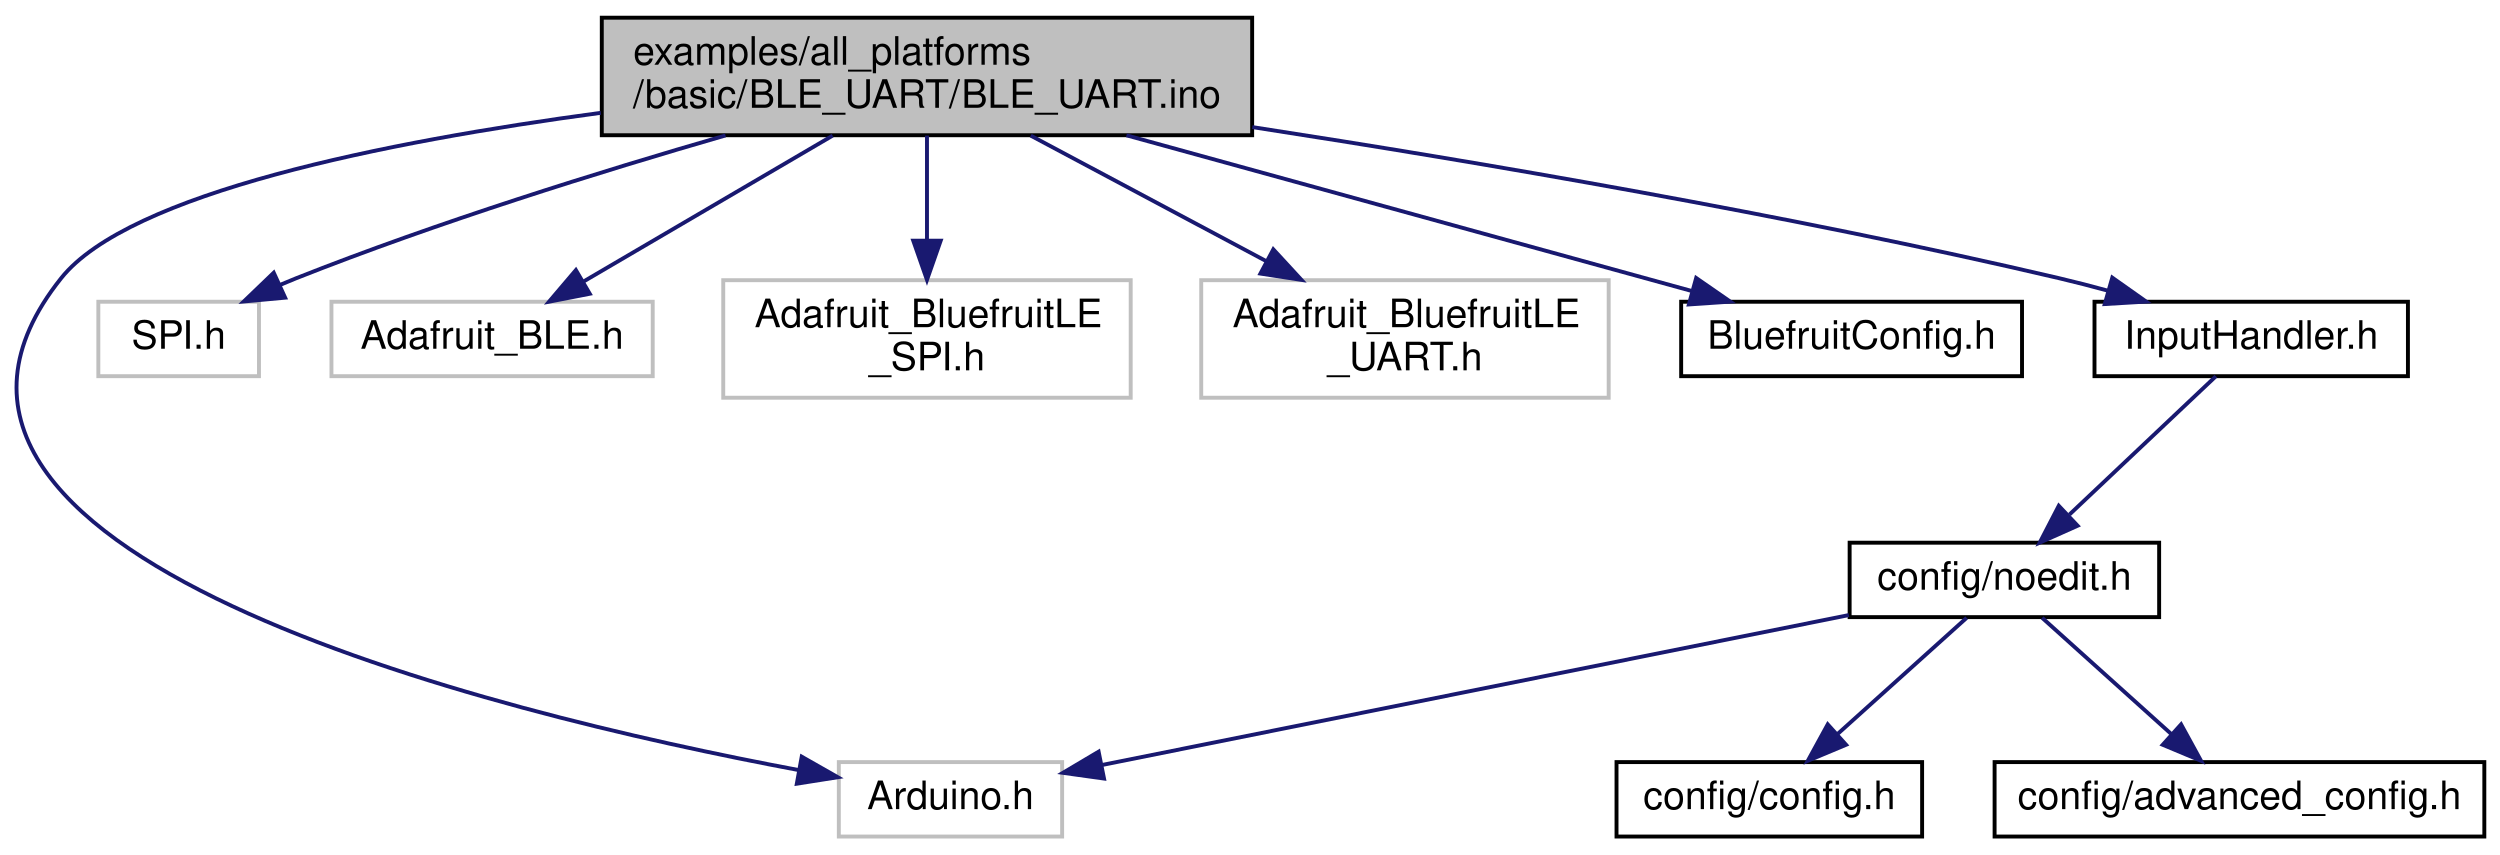
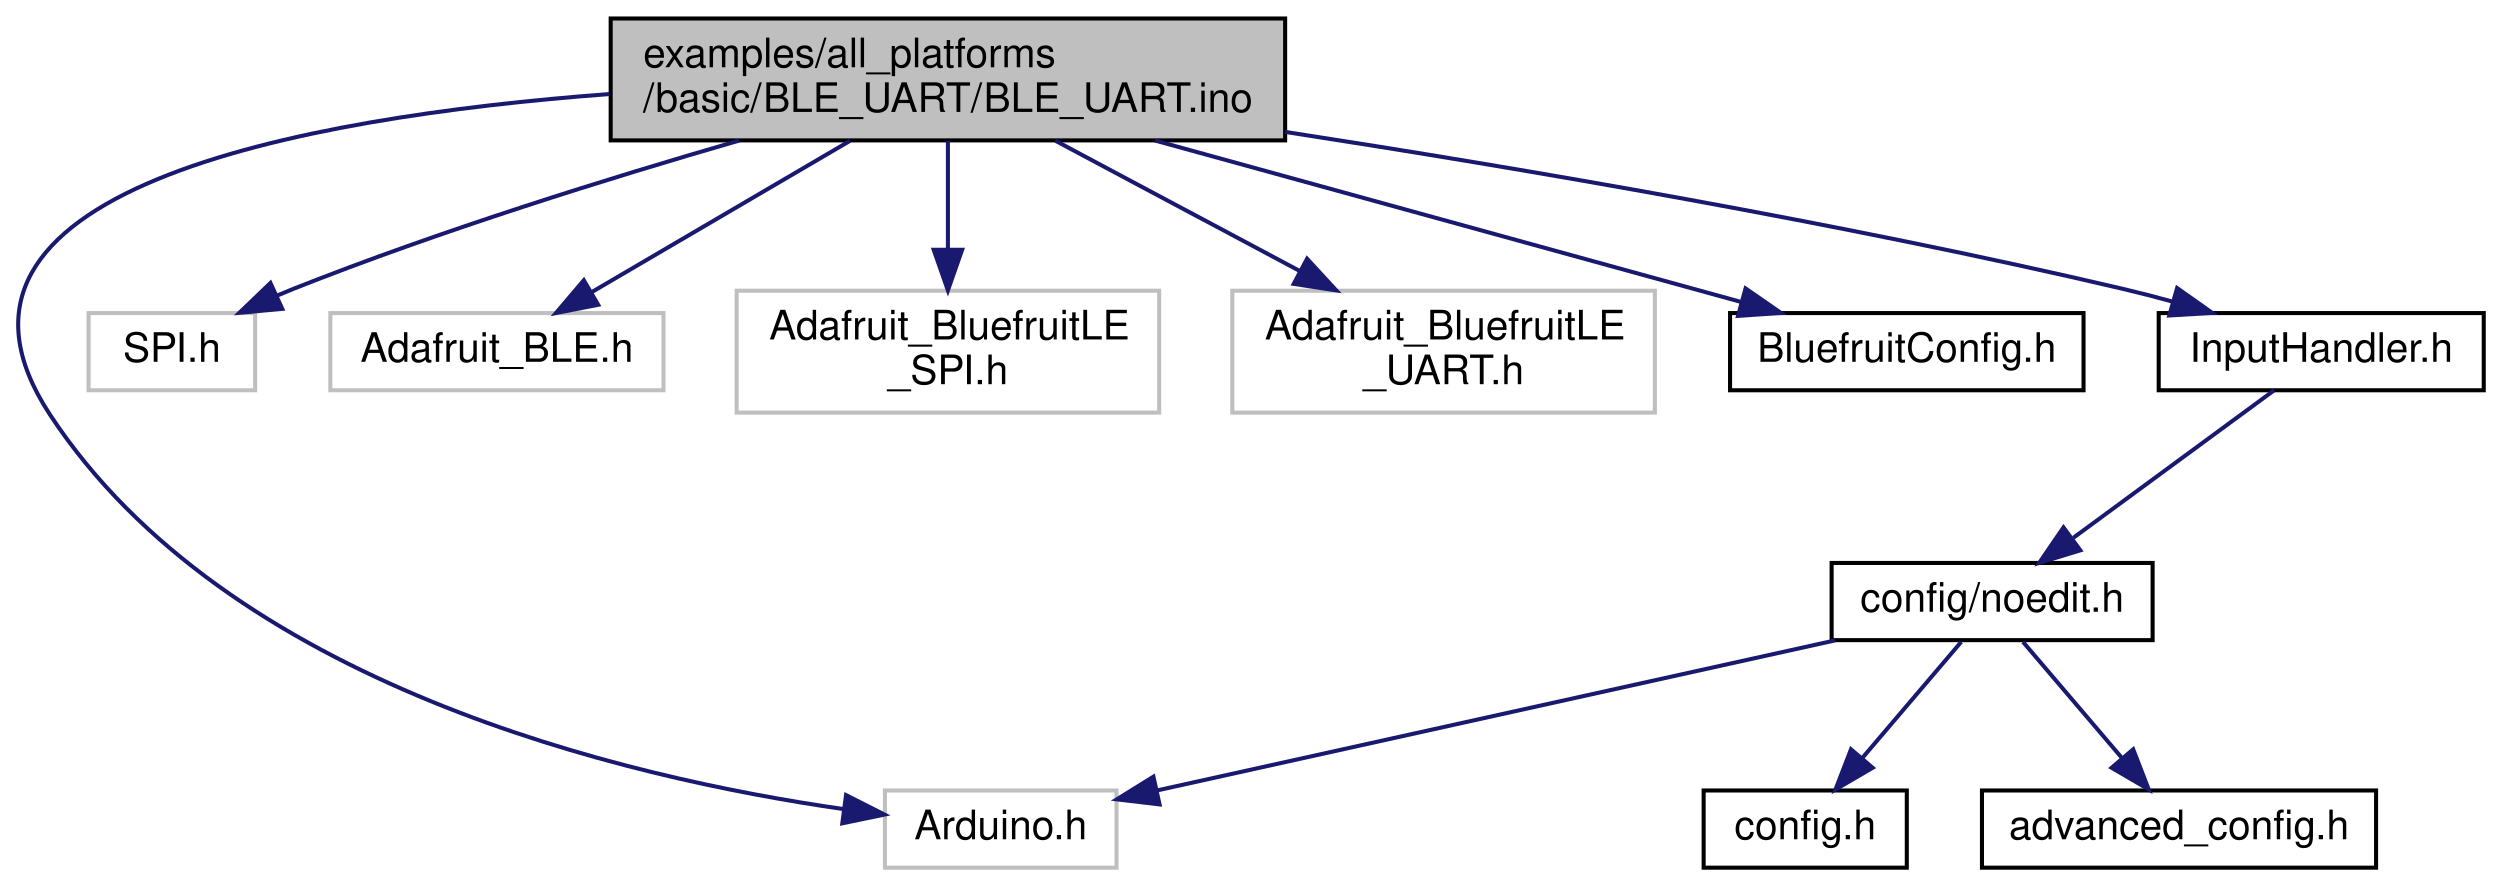
- <svg xmlns="http://www.w3.org/2000/svg" xmlns:xlink="http://www.w3.org/1999/xlink" width="638pt" height="218pt" viewBox="0.00 0.00 638.10 218.00">
+ <svg xmlns="http://www.w3.org/2000/svg" xmlns:xlink="http://www.w3.org/1999/xlink" width="615pt" height="218pt" viewBox="0.00 0.00 615.30 218.00">
  <g id="graph0" class="graph" transform="scale(1 1) rotate(0) translate(4 214)">
    <g id="node1" class="node">
      <g id="a_node1">
        <a xlink:title=" ">
-           <polygon fill="#bfbfbf" stroke="black" points="149.6,-179.5 149.6,-209.5 315.6,-209.5 315.6,-179.5 149.6,-179.5" />
-           <text text-anchor="start" x="157.6" y="-197.5" font-family="Helvetica,sans-Serif" font-size="10.00">examples/all_platforms</text>
-           <text text-anchor="middle" x="232.6" y="-186.5" font-family="Helvetica,sans-Serif" font-size="10.00">/basic/BLE_UART/BLE_UART.ino</text>
+           <polygon fill="#bfbfbf" stroke="black" points="146.3,-179.5 146.3,-209.5 312.3,-209.5 312.3,-179.5 146.3,-179.5" />
+           <text text-anchor="start" x="154.3" y="-197.5" font-family="Helvetica,sans-Serif" font-size="10.00">examples/all_platforms</text>
+           <text text-anchor="middle" x="229.3" y="-186.5" font-family="Helvetica,sans-Serif" font-size="10.00">/basic/BLE_UART/BLE_UART.ino</text>
        </a>
      </g>
    </g>
    <g id="node2" class="node">
      <g id="a_node2">
        <a xlink:title=" ">
-           <polygon fill="none" stroke="#bfbfbf" points="210.1,-0.5 210.1,-19.5 267.1,-19.5 267.1,-0.5 210.1,-0.5" />
-           <text text-anchor="middle" x="238.6" y="-7.5" font-family="Helvetica,sans-Serif" font-size="10.00">Arduino.h</text>
+           <polygon fill="none" stroke="#bfbfbf" points="213.8,-0.5 213.8,-19.5 270.8,-19.5 270.8,-0.5 213.8,-0.5" />
+           <text text-anchor="middle" x="242.3" y="-7.5" font-family="Helvetica,sans-Serif" font-size="10.00">Arduino.h</text>
        </a>
      </g>
    </g>
    <g id="edge1" class="edge">
-       <path fill="none" stroke="midnightblue" d="M149.35,-185.22C94.19,-177.81 28.9,-164.7 11.6,-143 -44.56,-72.55 121.27,-32.21 199.82,-17.47" />
-       <polygon fill="midnightblue" stroke="midnightblue" points="200.63,-20.88 209.84,-15.64 199.38,-13.99 200.63,-20.88" />
+       <path fill="none" stroke="midnightblue" d="M146,-190.91C69.16,-185.12 -27.93,-167.1 8.3,-112 51.92,-45.66 149.35,-22.7 203.73,-14.9" />
+       <polygon fill="midnightblue" stroke="midnightblue" points="204.23,-18.36 213.68,-13.57 203.31,-11.42 204.23,-18.36" />
    </g>
    <g id="node3" class="node">
      <g id="a_node3">
        <a xlink:title=" ">
-           <polygon fill="none" stroke="#bfbfbf" points="21.1,-118 21.1,-137 62.1,-137 62.1,-118 21.1,-118" />
-           <text text-anchor="middle" x="41.6" y="-125" font-family="Helvetica,sans-Serif" font-size="10.00">SPI.h</text>
+           <polygon fill="none" stroke="#bfbfbf" points="17.8,-118 17.8,-137 58.8,-137 58.8,-118 17.8,-118" />
+           <text text-anchor="middle" x="38.3" y="-125" font-family="Helvetica,sans-Serif" font-size="10.00">SPI.h</text>
        </a>
      </g>
    </g>
    <g id="edge2" class="edge">
-       <path fill="none" stroke="midnightblue" d="M181.18,-179.45C149.24,-170.22 107.55,-157.24 71.6,-143 70.23,-142.45 68.82,-141.87 67.41,-141.27" />
-       <polygon fill="midnightblue" stroke="midnightblue" points="68.78,-138.04 58.23,-137.07 65.87,-144.41 68.78,-138.04" />
+       <path fill="none" stroke="midnightblue" d="M177.88,-179.45C145.93,-170.22 104.25,-157.24 68.3,-143 66.92,-142.45 65.52,-141.87 64.11,-141.27" />
+       <polygon fill="midnightblue" stroke="midnightblue" points="65.47,-138.04 54.92,-137.07 62.56,-144.41 65.47,-138.04" />
    </g>
    <g id="node4" class="node">
      <g id="a_node4">
        <a xlink:title=" ">
-           <polygon fill="none" stroke="#bfbfbf" points="80.6,-118 80.6,-137 162.6,-137 162.6,-118 80.6,-118" />
-           <text text-anchor="middle" x="121.6" y="-125" font-family="Helvetica,sans-Serif" font-size="10.00">Adafruit_BLE.h</text>
+           <polygon fill="none" stroke="#bfbfbf" points="77.3,-118 77.3,-137 159.3,-137 159.3,-118 77.3,-118" />
+           <text text-anchor="middle" x="118.3" y="-125" font-family="Helvetica,sans-Serif" font-size="10.00">Adafruit_BLE.h</text>
        </a>
      </g>
    </g>
    <g id="edge3" class="edge">
-       <path fill="none" stroke="midnightblue" d="M208.52,-179.4C189.64,-168.34 163.55,-153.06 144.88,-142.13" />
-       <polygon fill="midnightblue" stroke="midnightblue" points="146.53,-139.04 136.13,-137.01 142.99,-145.08 146.53,-139.04" />
+       <path fill="none" stroke="midnightblue" d="M205.21,-179.4C186.34,-168.34 160.24,-153.06 141.58,-142.13" />
+       <polygon fill="midnightblue" stroke="midnightblue" points="143.22,-139.04 132.83,-137.01 139.69,-145.08 143.22,-139.04" />
    </g>
    <g id="node5" class="node">
      <g id="a_node5">
        <a xlink:title=" ">
-           <polygon fill="none" stroke="#bfbfbf" points="180.6,-112.5 180.6,-142.5 284.6,-142.5 284.6,-112.5 180.6,-112.5" />
-           <text text-anchor="start" x="188.6" y="-130.5" font-family="Helvetica,sans-Serif" font-size="10.00">Adafruit_BluefruitLE</text>
-           <text text-anchor="middle" x="232.6" y="-119.5" font-family="Helvetica,sans-Serif" font-size="10.00">_SPI.h</text>
+           <polygon fill="none" stroke="#bfbfbf" points="177.3,-112.5 177.3,-142.5 281.3,-142.5 281.3,-112.5 177.3,-112.5" />
+           <text text-anchor="start" x="185.3" y="-130.5" font-family="Helvetica,sans-Serif" font-size="10.00">Adafruit_BluefruitLE</text>
+           <text text-anchor="middle" x="229.3" y="-119.5" font-family="Helvetica,sans-Serif" font-size="10.00">_SPI.h</text>
        </a>
      </g>
    </g>
    <g id="edge4" class="edge">
-       <path fill="none" stroke="midnightblue" d="M232.6,-179.4C232.6,-171.64 232.6,-161.81 232.6,-152.86" />
-       <polygon fill="midnightblue" stroke="midnightblue" points="236.1,-152.58 232.6,-142.58 229.1,-152.58 236.1,-152.58" />
+       <path fill="none" stroke="midnightblue" d="M229.3,-179.4C229.3,-171.64 229.3,-161.81 229.3,-152.86" />
+       <polygon fill="midnightblue" stroke="midnightblue" points="232.8,-152.58 229.3,-142.58 225.8,-152.58 232.8,-152.58" />
    </g>
    <g id="node6" class="node">
      <g id="a_node6">
        <a xlink:title=" ">
-           <polygon fill="none" stroke="#bfbfbf" points="302.6,-112.5 302.6,-142.5 406.6,-142.5 406.6,-112.5 302.6,-112.5" />
-           <text text-anchor="start" x="310.6" y="-130.5" font-family="Helvetica,sans-Serif" font-size="10.00">Adafruit_BluefruitLE</text>
-           <text text-anchor="middle" x="354.6" y="-119.5" font-family="Helvetica,sans-Serif" font-size="10.00">_UART.h</text>
+           <polygon fill="none" stroke="#bfbfbf" points="299.3,-112.5 299.3,-142.5 403.3,-142.5 403.3,-112.5 299.3,-112.5" />
+           <text text-anchor="start" x="307.3" y="-130.5" font-family="Helvetica,sans-Serif" font-size="10.00">Adafruit_BluefruitLE</text>
+           <text text-anchor="middle" x="351.3" y="-119.5" font-family="Helvetica,sans-Serif" font-size="10.00">_UART.h</text>
        </a>
      </g>
    </g>
    <g id="edge5" class="edge">
-       <path fill="none" stroke="midnightblue" d="M259.08,-179.4C276.66,-170.03 299.96,-157.62 319.14,-147.39" />
-       <polygon fill="midnightblue" stroke="midnightblue" points="321,-150.37 328.18,-142.58 317.71,-144.19 321,-150.37" />
+       <path fill="none" stroke="midnightblue" d="M255.77,-179.4C273.36,-170.03 296.65,-157.62 315.83,-147.39" />
+       <polygon fill="midnightblue" stroke="midnightblue" points="317.7,-150.37 324.88,-142.58 314.41,-144.19 317.7,-150.37" />
    </g>
    <g id="node7" class="node">
      <g id="a_node7">
        <a xlink:href="../../d2/df9/_bluefruit_config_8h.html" target="_top" xlink:title=" ">
-           <polygon fill="none" stroke="black" points="425.1,-118 425.1,-137 512.1,-137 512.1,-118 425.1,-118" />
-           <text text-anchor="middle" x="468.6" y="-125" font-family="Helvetica,sans-Serif" font-size="10.00">BluefruitConfig.h</text>
+           <polygon fill="none" stroke="black" points="421.8,-118 421.8,-137 508.8,-137 508.8,-118 421.8,-118" />
+           <text text-anchor="middle" x="465.3" y="-125" font-family="Helvetica,sans-Serif" font-size="10.00">BluefruitConfig.h</text>
        </a>
      </g>
    </g>
    <g id="edge6" class="edge">
-       <path fill="none" stroke="midnightblue" d="M283.52,-179.48C326.74,-167.57 387.94,-150.72 427.95,-139.7" />
-       <polygon fill="midnightblue" stroke="midnightblue" points="428.93,-143.06 437.64,-137.03 427.07,-136.31 428.93,-143.06" />
+       <path fill="none" stroke="midnightblue" d="M280.22,-179.48C323.44,-167.57 384.64,-150.72 424.64,-139.7" />
+       <polygon fill="midnightblue" stroke="midnightblue" points="425.62,-143.06 434.33,-137.03 423.76,-136.31 425.62,-143.06" />
    </g>
    <g id="node8" class="node">
      <g id="a_node8">
        <a xlink:href="../../df/dec/_input_handler_8h.html" target="_top" xlink:title="InputHandler library header file.">
-           <polygon fill="none" stroke="black" points="530.6,-118 530.6,-137 610.6,-137 610.6,-118 530.6,-118" />
-           <text text-anchor="middle" x="570.6" y="-125" font-family="Helvetica,sans-Serif" font-size="10.00">InputHandler.h</text>
+           <polygon fill="none" stroke="black" points="527.3,-118 527.3,-137 607.3,-137 607.3,-118 527.3,-118" />
+           <text text-anchor="middle" x="567.3" y="-125" font-family="Helvetica,sans-Serif" font-size="10.00">InputHandler.h</text>
        </a>
      </g>
    </g>
    <g id="edge7" class="edge">
-       <path fill="none" stroke="midnightblue" d="M315.64,-181.58C373.68,-172.62 452.8,-159.14 521.6,-143 525.68,-142.04 529.93,-140.95 534.14,-139.79" />
-       <polygon fill="midnightblue" stroke="midnightblue" points="535.14,-143.15 543.79,-137.04 533.22,-136.41 535.14,-143.15" />
+       <path fill="none" stroke="midnightblue" d="M312.34,-181.58C370.38,-172.62 449.49,-159.14 518.3,-143 522.38,-142.04 526.62,-140.95 530.83,-139.79" />
+       <polygon fill="midnightblue" stroke="midnightblue" points="531.83,-143.15 540.49,-137.04 529.91,-136.41 531.83,-143.15" />
    </g>
    <g id="node9" class="node">
      <g id="a_node9">
        <a xlink:href="../../da/dc7/noedit_8h.html" target="_top" xlink:title="InputHandler library C includes, do not edit.">
-           <polygon fill="none" stroke="black" points="468.1,-56.5 468.1,-75.5 547.1,-75.5 547.1,-56.5 468.1,-56.5" />
-           <text text-anchor="middle" x="507.6" y="-63.5" font-family="Helvetica,sans-Serif" font-size="10.00">config/noedit.h</text>
+           <polygon fill="none" stroke="black" points="446.8,-56.5 446.8,-75.5 525.8,-75.5 525.8,-56.5 446.8,-56.5" />
+           <text text-anchor="middle" x="486.3" y="-63.5" font-family="Helvetica,sans-Serif" font-size="10.00">config/noedit.h</text>
        </a>
      </g>
    </g>
    <g id="edge8" class="edge">
-       <path fill="none" stroke="midnightblue" d="M561.58,-117.98C551.85,-108.78 536.15,-93.96 524.18,-82.66" />
-       <polygon fill="midnightblue" stroke="midnightblue" points="526.29,-79.83 516.61,-75.51 521.48,-84.92 526.29,-79.83" />
+       <path fill="none" stroke="midnightblue" d="M555.69,-117.98C542.82,-108.52 521.82,-93.1 506.29,-81.69" />
+       <polygon fill="midnightblue" stroke="midnightblue" points="508.01,-78.61 497.88,-75.51 503.87,-84.25 508.01,-78.61" />
    </g>
    <g id="edge9" class="edge">
-       <path fill="none" stroke="midnightblue" d="M467.91,-57.03C416.64,-46.74 327.97,-28.94 277.22,-18.75" />
-       <polygon fill="midnightblue" stroke="midnightblue" points="277.79,-15.3 267.3,-16.76 276.41,-22.16 277.79,-15.3" />
+       <path fill="none" stroke="midnightblue" d="M447.64,-56.44C401.91,-46.32 326.27,-29.58 280.67,-19.49" />
+       <polygon fill="midnightblue" stroke="midnightblue" points="281.39,-16.07 270.87,-17.32 279.88,-22.9 281.39,-16.07" />
    </g>
    <g id="node10" class="node">
      <g id="a_node10">
        <a xlink:href="../../db/d16/config_8h.html" target="_top" xlink:title="InputHandler library user configurable items.">
-           <polygon fill="none" stroke="black" points="408.6,-0.5 408.6,-19.5 486.6,-19.5 486.6,-0.5 408.6,-0.5" />
-           <text text-anchor="middle" x="447.6" y="-7.5" font-family="Helvetica,sans-Serif" font-size="10.00">config/config.h</text>
+           <polygon fill="none" stroke="black" points="415.3,-0.5 415.3,-19.5 465.3,-19.5 465.3,-0.5 415.3,-0.5" />
+           <text text-anchor="middle" x="440.3" y="-7.5" font-family="Helvetica,sans-Serif" font-size="10.00">config.h</text>
        </a>
      </g>
    </g>
    <g id="edge10" class="edge">
-       <path fill="none" stroke="midnightblue" d="M497.96,-56.32C489.09,-48.34 475.73,-36.31 465,-26.65" />
-       <polygon fill="midnightblue" stroke="midnightblue" points="467.19,-23.92 457.42,-19.83 462.51,-29.13 467.19,-23.92" />
+       <path fill="none" stroke="midnightblue" d="M478.7,-56.08C472.07,-48.3 462.28,-36.8 454.24,-27.37" />
+       <polygon fill="midnightblue" stroke="midnightblue" points="456.9,-25.09 447.75,-19.75 451.57,-29.63 456.9,-25.09" />
    </g>
    <g id="node11" class="node">
      <g id="a_node11">
        <a xlink:href="../../d5/d4a/advanced__config_8h.html" target="_top" xlink:title="InputHandler library advanced user settings.">
-           <polygon fill="none" stroke="black" points="505.1,-0.5 505.1,-19.5 630.1,-19.5 630.1,-0.5 505.1,-0.5" />
-           <text text-anchor="middle" x="567.6" y="-7.5" font-family="Helvetica,sans-Serif" font-size="10.00">config/advanced_config.h</text>
+           <polygon fill="none" stroke="black" points="483.8,-0.5 483.8,-19.5 580.8,-19.5 580.8,-0.5 483.8,-0.5" />
+           <text text-anchor="middle" x="532.3" y="-7.5" font-family="Helvetica,sans-Serif" font-size="10.00">advanced_config.h</text>
        </a>
      </g>
    </g>
    <g id="edge11" class="edge">
-       <path fill="none" stroke="midnightblue" d="M517.24,-56.32C526.11,-48.34 539.48,-36.31 550.21,-26.65" />
-       <polygon fill="midnightblue" stroke="midnightblue" points="552.7,-29.13 557.79,-19.83 548.01,-23.92 552.7,-29.13" />
+       <path fill="none" stroke="midnightblue" d="M493.89,-56.08C500.53,-48.3 510.32,-36.8 518.36,-27.37" />
+       <polygon fill="midnightblue" stroke="midnightblue" points="521.02,-29.63 524.84,-19.75 515.7,-25.09 521.02,-29.63" />
    </g>
  </g>
</svg>
